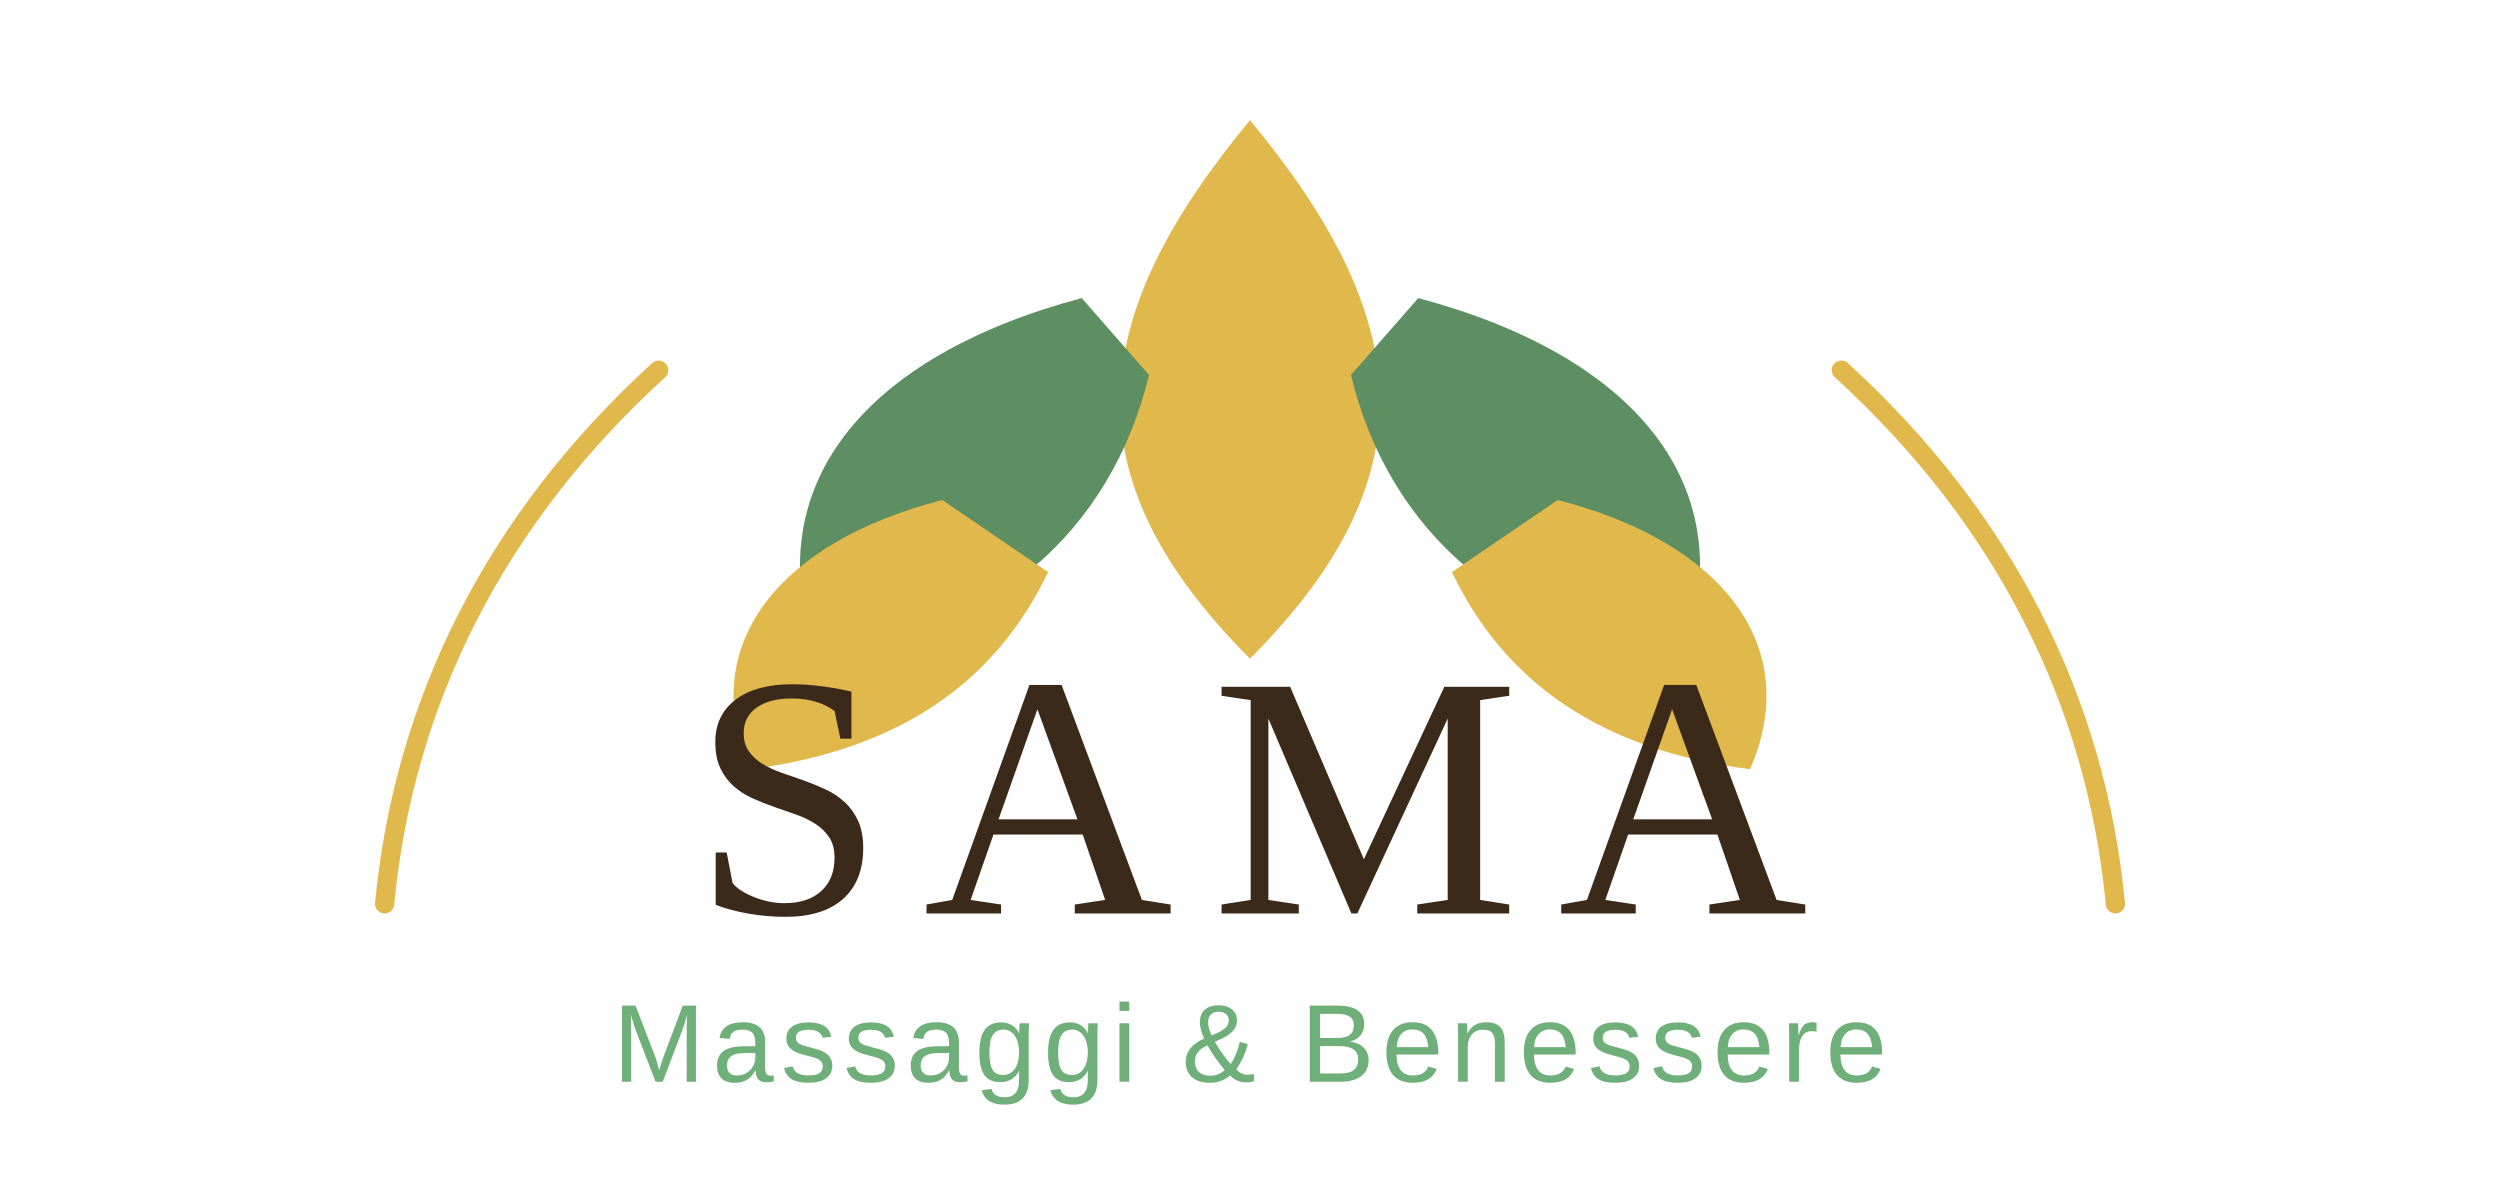
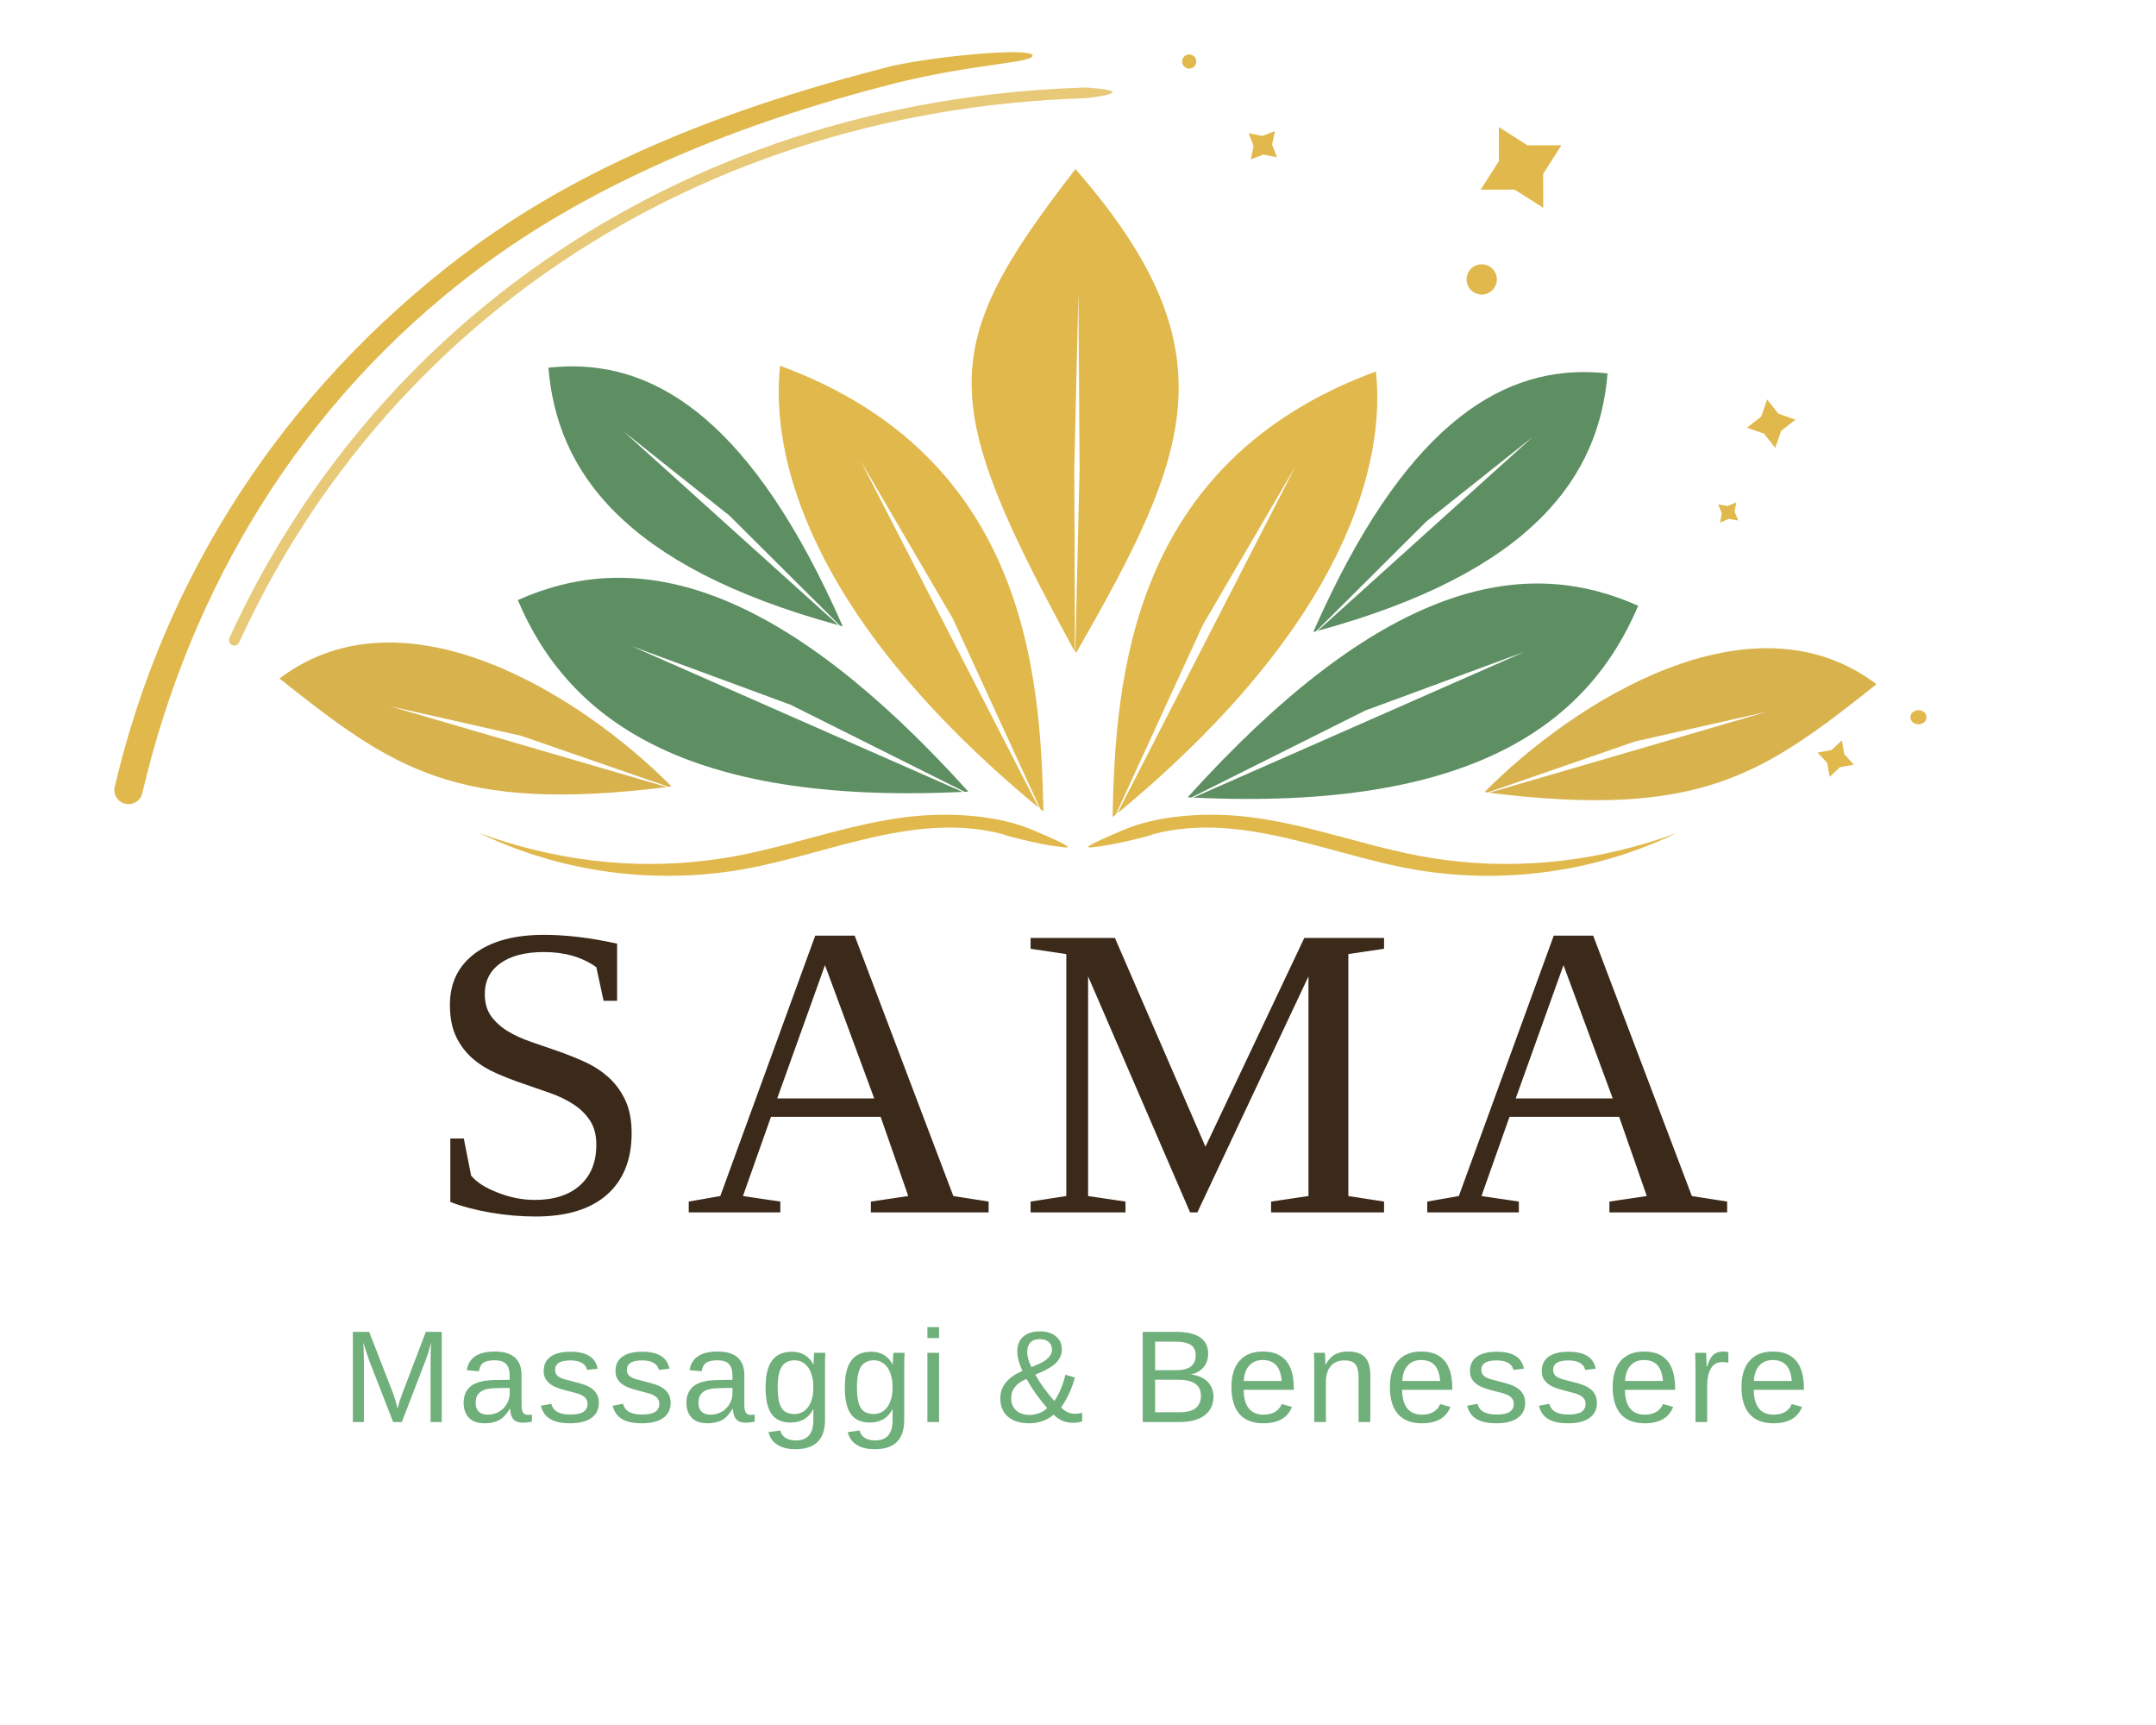
- <svg xmlns="http://www.w3.org/2000/svg" viewBox="0 0 520 250" role="img" aria-labelledby="title">
-   <g fill="none" stroke-linecap="round">
-     <path d="M260 25 C226 66 222 99 260 137 C298 99 294 66 260 25Z" fill="#e0b84c" />
-     <path d="M225 62 C180 74 157 101 170 137 C206 132 231 111 239 78Z" fill="#5e8f63" />
-     <path d="M295 62 C340 74 363 101 350 137 C314 132 289 111 281 78Z" fill="#5e8f63" />
-     <path d="M196 104 C161 113 145 135 156 160 C187 156 207 142 218 119Z" fill="#e0b84c" />
-     <path d="M324 104 C359 113 375 135 364 160 C333 156 313 142 302 119Z" fill="#e0b84c" />
-     <path d="M137 77 C103 108 84 146 80 188" stroke="#e0b84c" stroke-width="4" />
-     <path d="M383 77 C417 108 436 146 440 188" stroke="#e0b84c" stroke-width="4" />
+ <svg xmlns="http://www.w3.org/2000/svg" width="100cm" height="80cm" version="1.1" viewBox="0 0 1e3 800" xml:space="preserve">
+   <g transform="translate(33.715 -76.67)">
+     <g transform="matrix(1.0933 -.04498 .0010005 .81091 355.77 151.47)" fill="#d8b24c">
+       <path d="m100 10c-59.094 99.324-58.516 128.98-0.472 276.06l-0.191-104.94 1.85-100.56 0.409 100.37-1.901 104.9c0.303 0.653 0.002 0.254 0.308 0.909 48.532-111.16 67.161-169.07-2e-3 -276.74z" fill="#e0b84c" />
+     </g>
+     <g transform="matrix(.40954 -.52787 .48753 .42837 174.83 295.7)">
+       <path d="m109.01 19.737c-2.876-3.369-5.883-6.612-9.008-9.737-49.668 49.668-69.734 128.94-1.381 277.02l2.568-206.76 4.633 97.164-6.732 110.61c0.303 0.653 0.607 1.307 0.913 1.963 65.625-140.62 52.149-219.73 9.009-270.26z" fill="#5e8f63" />
+     </g>
+     <g transform="matrix(.13932 -.65342 .62528 .17382 82.399 456.24)" fill="#d8b24c">
+       <path d="m99.182-0.479c-39.221 92.981-57.517 143.24-0.562 287.5l2.568-206.76 4.633 97.164-6.732 110.61c0.303 0.653 0.607 1.307 0.913 1.963 43.572-75.657 86.202-216.79-0.818-290.48z" fill="#d8b24c" />
+     </g>
+     <g transform="matrix(.28279 -.77818 .74627 .31726 170.72 429.61)">
+       <path d="m109.01 19.737c-2.876-3.369-5.883-6.612-9.008-9.737-49.668 49.668-69.734 128.94-1.381 277.02l2.568-206.76 4.633 97.164-6.732 110.61c0.303 0.653 0.607 1.307 0.913 1.963 65.625-140.62 52.149-219.73 9.009-270.26z" fill="#5e8f63" />
+     </g>
+     <g transform="matrix(.70191 -.3666 .40909 .77511 261.44 264.97)">
+       <path d="m85.458 16.353c-28.552 38.198-55.191 122.59 13.161 270.67l2.568-206.76 4.633 97.164-6.732 110.61c0.303 0.653 0.627 0.463 0.913 1.963 35.729-64.745 88.588-170.52-14.542-273.65z" fill="#e0b84c" />
+     </g>
+     <g transform="matrix(-1 0 0 1 932.57 2.6465)">
+       <g transform="matrix(.40954 -.52787 .48753 .42837 174.83 295.7)">
+         <path d="m109.01 19.737c-2.876-3.369-5.883-6.612-9.008-9.737-49.668 49.668-69.734 128.94-1.381 277.02l2.568-206.76 4.633 97.164-6.732 110.61c0.303 0.653 0.607 1.307 0.913 1.963 65.625-140.62 52.149-219.73 9.009-270.26z" fill="#5e8f63" />
+       </g>
+       <g transform="matrix(.13932 -.65342 .62528 .17382 82.399 456.24)" fill="#d8b24c">
+         <path d="m99.182-0.479c-39.221 92.981-57.517 143.24-0.562 287.5l2.568-206.76 4.633 97.164-6.732 110.61c0.303 0.653 0.607 1.307 0.913 1.963 43.572-75.657 86.202-216.79-0.818-290.48z" fill="#d8b24c" />
+       </g>
+       <g transform="matrix(.28279 -.77818 .74627 .31726 170.72 429.61)">
+         <path d="m109.01 19.737c-2.876-3.369-5.883-6.612-9.008-9.737-49.668 49.668-69.734 128.94-1.381 277.02l2.568-206.76 4.633 97.164-6.732 110.61c0.303 0.653 0.607 1.307 0.913 1.963 65.625-140.62 52.149-219.73 9.009-270.26z" fill="#5e8f63" />
+       </g>
+       <g transform="matrix(.70191 -.3666 .40909 .77511 261.44 264.97)">
+         <path d="m85.458 16.353c-28.552 38.198-55.191 122.59 13.161 270.67l2.568-206.76 4.633 97.164-6.732 110.61c0.303 0.653 0.627 0.463 0.913 1.963 35.729-64.745 88.588-170.52-14.542-273.65z" fill="#e0b84c" />
+       </g>
+     </g>
  </g>
-   <text x="260" y="190" text-anchor="middle" font-size="72" font-family="Georgia, 'Times New Roman', serif" fill="#3b2a1a" letter-spacing="8">SAMA</text>
-   <text x="260" y="225" text-anchor="middle" font-size="23" font-family="Arial, sans-serif" fill="#6faf7a" letter-spacing="1.5">Massaggi &amp; Benessere</text>
+   <g transform="matrix(1.233 0 0 1.2151 5.8094 343.56)" text-anchor="middle">
+     <text x="400" y="180" fill="#3b2a1a" font-family="'Playfair Display', 'Times New Roman', serif" font-size="160px" letter-spacing="10">SAMA</text>
+     <text x="400" y="260" fill="#6faf7a" font-family="Montserrat, Arial, sans-serif" font-size="50px" letter-spacing="2">Massaggi &amp; Benessere</text>
+   </g>
+   <g transform="matrix(.23872 0 0 .52912 809.69 693.04)" fill="#e0b84c" stroke-width="1.027">
+     <path d="m-133.92-579.67c-144.92 24.112-298.22 32.543-448.81 23.685-136.12-7.513-265.59-33.164-402.58-38.667-69.772-2.798-158.45-0.385-224.15 12.395-99.034 18.818-66.575 15.437-44.739 14.215 33.867-1.896 104.5-10.022 101.29-10.408 182.69-22.07 363.27 22.995 543.38 33.126 108.82 6.383 220.06 3.166 326.59-9.523 50.749-6.075 101.22-14.418 149.02-24.822z" />
+     <path d="m-2460.6-579.67c144.92 24.112 298.22 32.543 448.81 23.685 136.12-7.513 265.59-33.164 402.58-38.667 69.772-2.798 158.45-0.385 224.15 12.395 99.034 18.818 66.575 15.437 44.739 14.215-33.867-1.896-104.5-10.022-101.29-10.408-182.69-22.07-363.27 22.995-543.38 33.126-108.82 6.383-220.06 3.166-326.59-9.523-50.749-6.075-101.22-14.418-149.02-24.822z" />
+   </g>
+   <g transform="matrix(1.156 .092765 -.092765 1.156 74.482 -31.084)" fill="#e0b84c" stroke-linecap="round" stroke-linejoin="round">
+     <path d="m296.39 29.432c-64.902 22.044-121.26 49.762-165.18 88.88-67.438 60.066-109.11 137.55-122.18 223.49-0.47 3.089 1.653 5.973 4.742 6.443 3.089 0.47 5.973-1.653 6.443-4.742 12.686-83.413 50.57-160.38 116.13-218.78 42.698-38.03 98.537-67.002 162.15-88.606 30.307-10.08 54.024-12.291 53.019-15.249-1.005-2.958-35.408 2.744-55.119 8.56z" stop-color="#000000" />
+     <path d="m373.4 32.053c-81.67 9.144-153.52 40.005-210.34 86.703-51.097 41.995-90.036 96.796-113.06 160.08-0.401 1.101 0.167 2.318 1.268 2.719 1.101 0.402 2.32-0.166 2.721-1.268 22.765-62.579 61.249-116.74 111.76-158.25 56.172-46.166 127.22-76.708 208.12-85.766 1.164-0.13 10.834-2.09 10.704-3.255-0.13-1.164-10.01-1.092-11.174-0.962z" opacity=".5" stop-color="#000000" />
+     <path d="m373.4 32.053c-81.67 9.144-153.52 40.005-210.34 86.703-51.097 41.995-90.036 96.796-113.06 160.08-0.401 1.101 0.167 2.318 1.268 2.719 1.101 0.402 2.32-0.166 2.721-1.268 22.765-62.579 61.249-116.74 111.76-158.25 56.172-46.166 127.22-76.708 208.12-85.766 1.164-0.13 10.834-2.09 10.704-3.255-0.13-1.164-10.01-1.092-11.174-0.962z" opacity=".5" stop-color="#000000" />
+   </g>
+   <g transform="translate(33.715 -76.67)" fill="#e0b84c" stroke-width=".265">
+     <path d="m682.07 173.04-13.27-8.458-15.736 0.037 8.458-13.27-0.037-15.736 13.27 8.458 15.736-0.037-8.458 13.27z" />
+     <path d="m789.68 284.39-5.179-6.597-7.92-2.76 6.597-5.179 2.76-7.92 5.179 6.597 7.92 2.76-6.597 5.179z" />
+     <path d="m558.57 149.65-6.219-1.313-5.945 2.249 1.313-6.219-2.249-5.945 6.219 1.313 5.945-2.249-1.313 6.219z" />
+     <path d="m826.17 431.29-6.436 1.163-4.792 4.451-1.163-6.436-4.451-4.792 6.436-1.163 4.792-4.451 1.163 6.436z" />
+     <circle cx="653.54" cy="206.26" r="7.018" />
+     <ellipse cx="856.11" cy="409.3" rx="3.743" ry="3.275" />
+     <circle cx="517.86" cy="105.21" r="3.275" />
+     <path transform="translate(41.804)" d="m730.73 318.07-4.348-0.765-4.074 1.701 0.765-4.348-1.701-4.074 4.348 0.765 4.074-1.701-0.765 4.348z" />
+   </g>
</svg>
